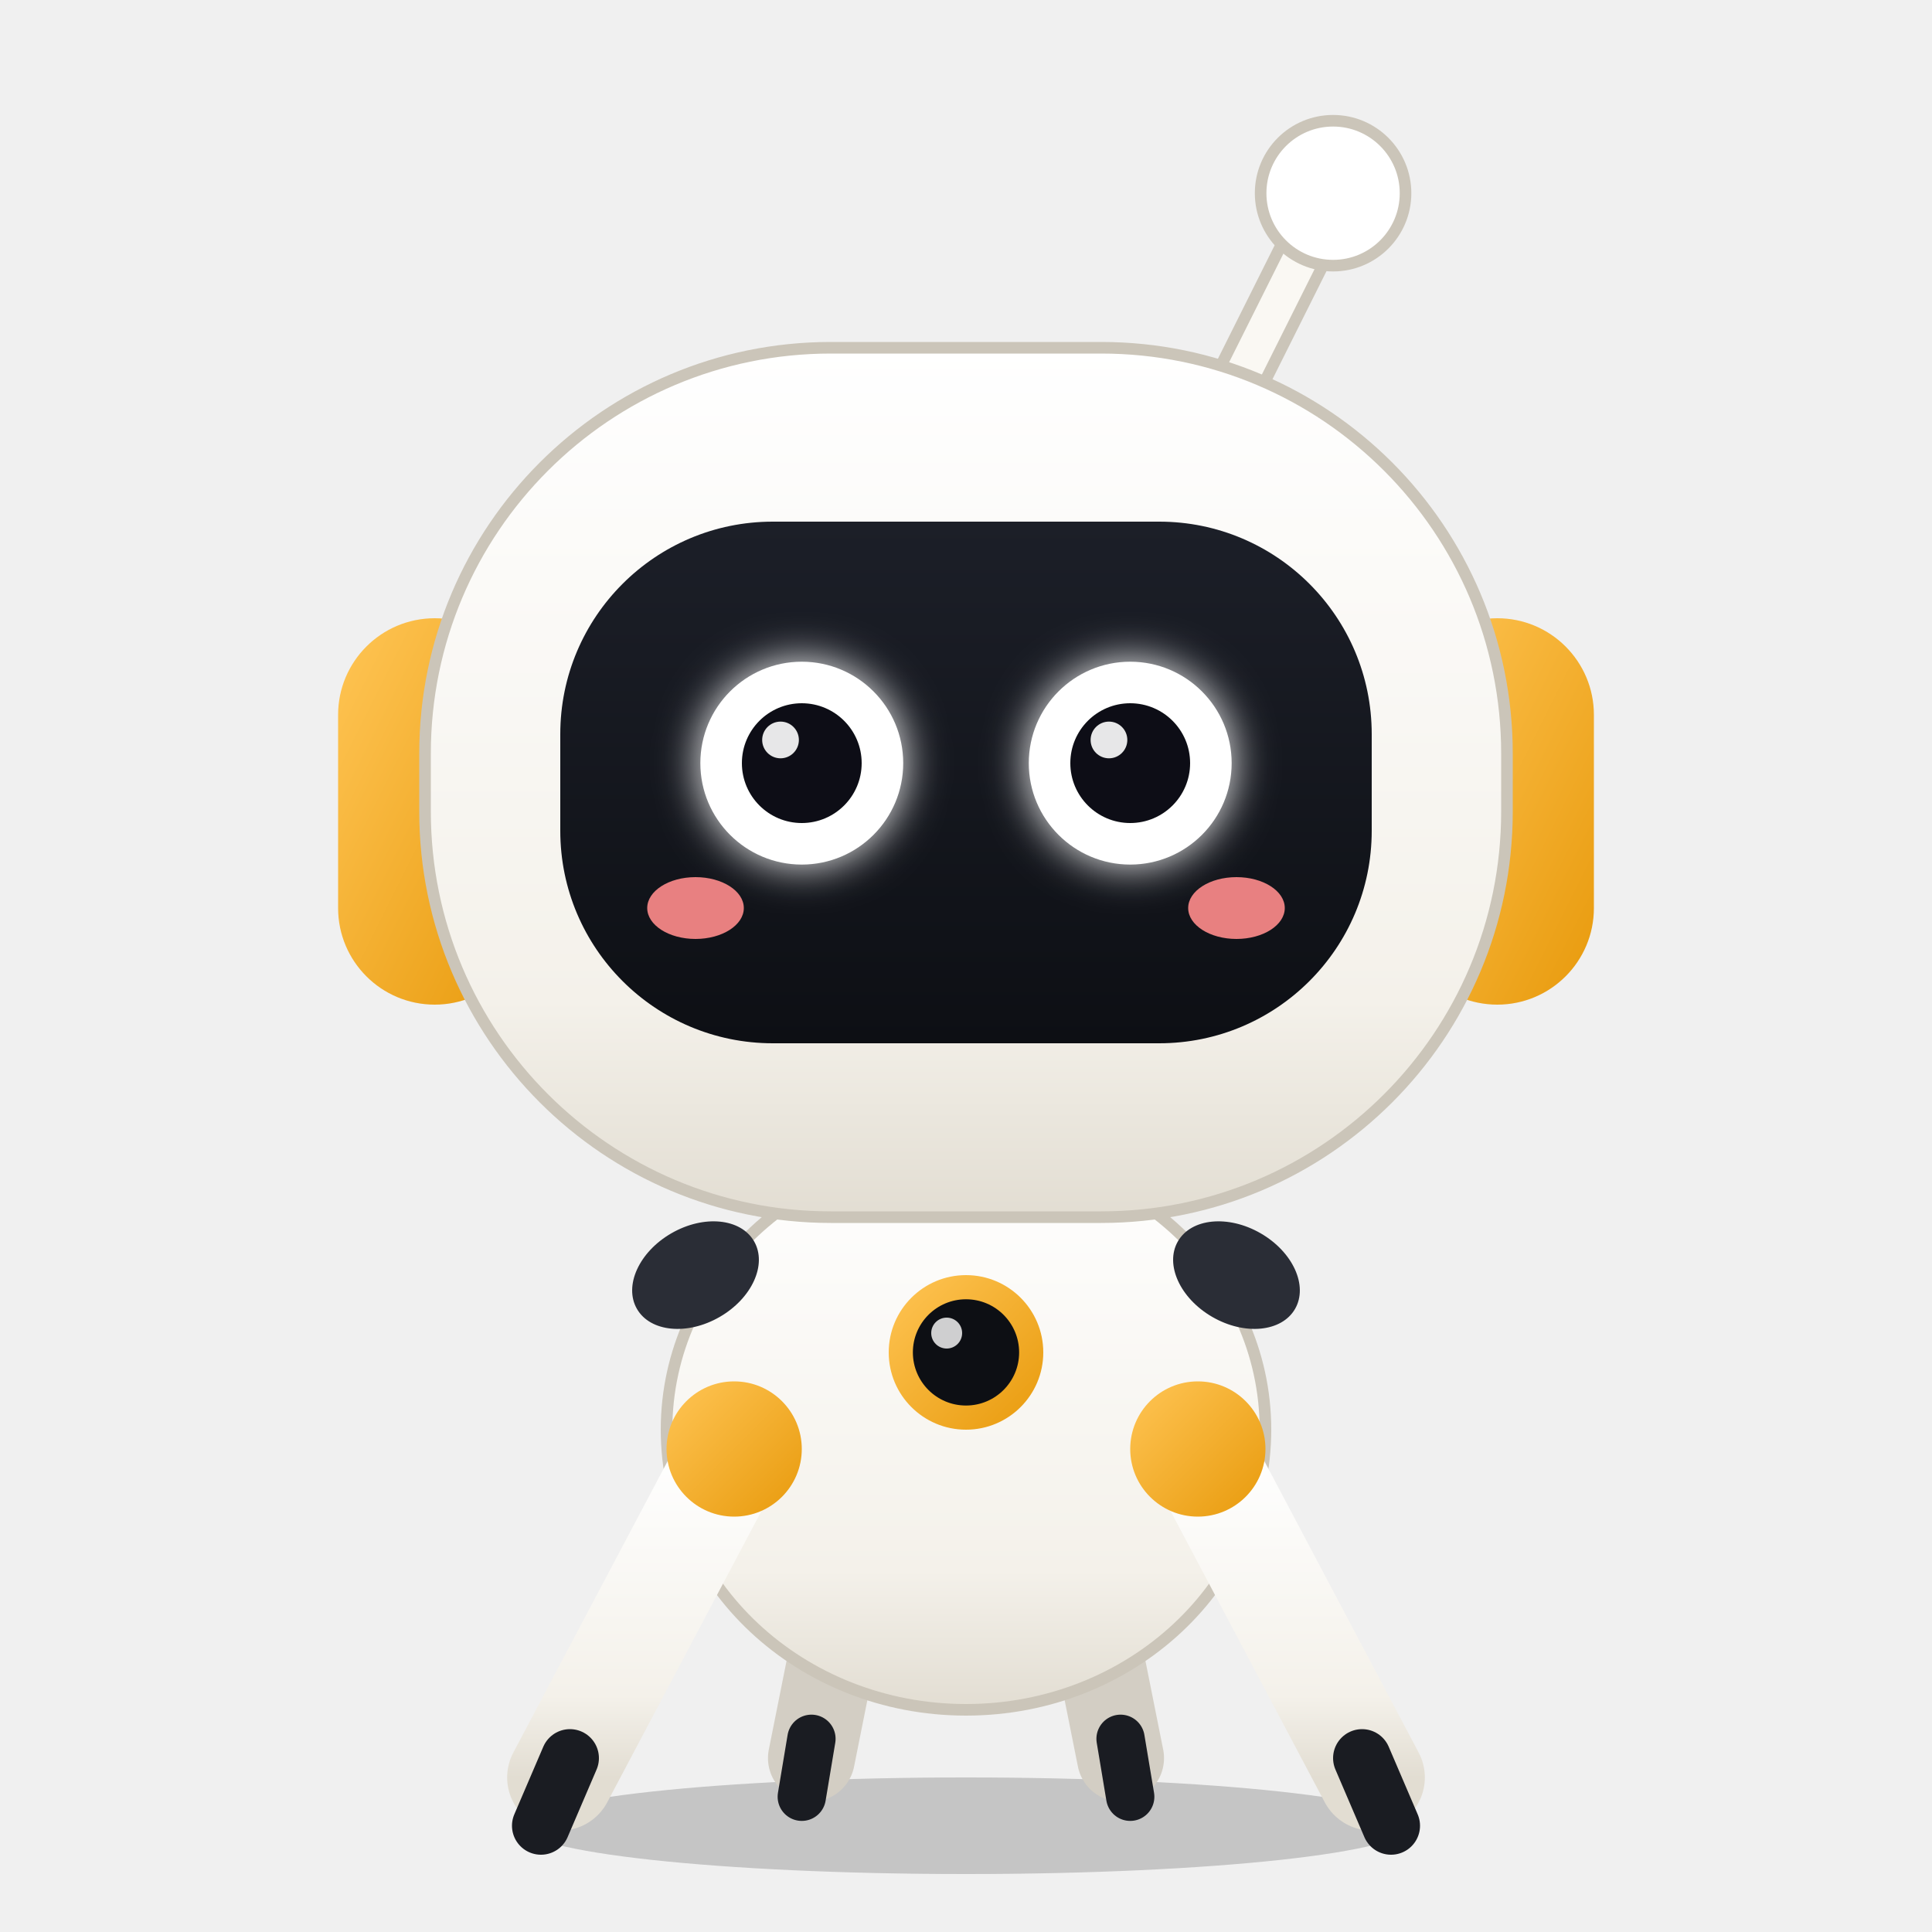
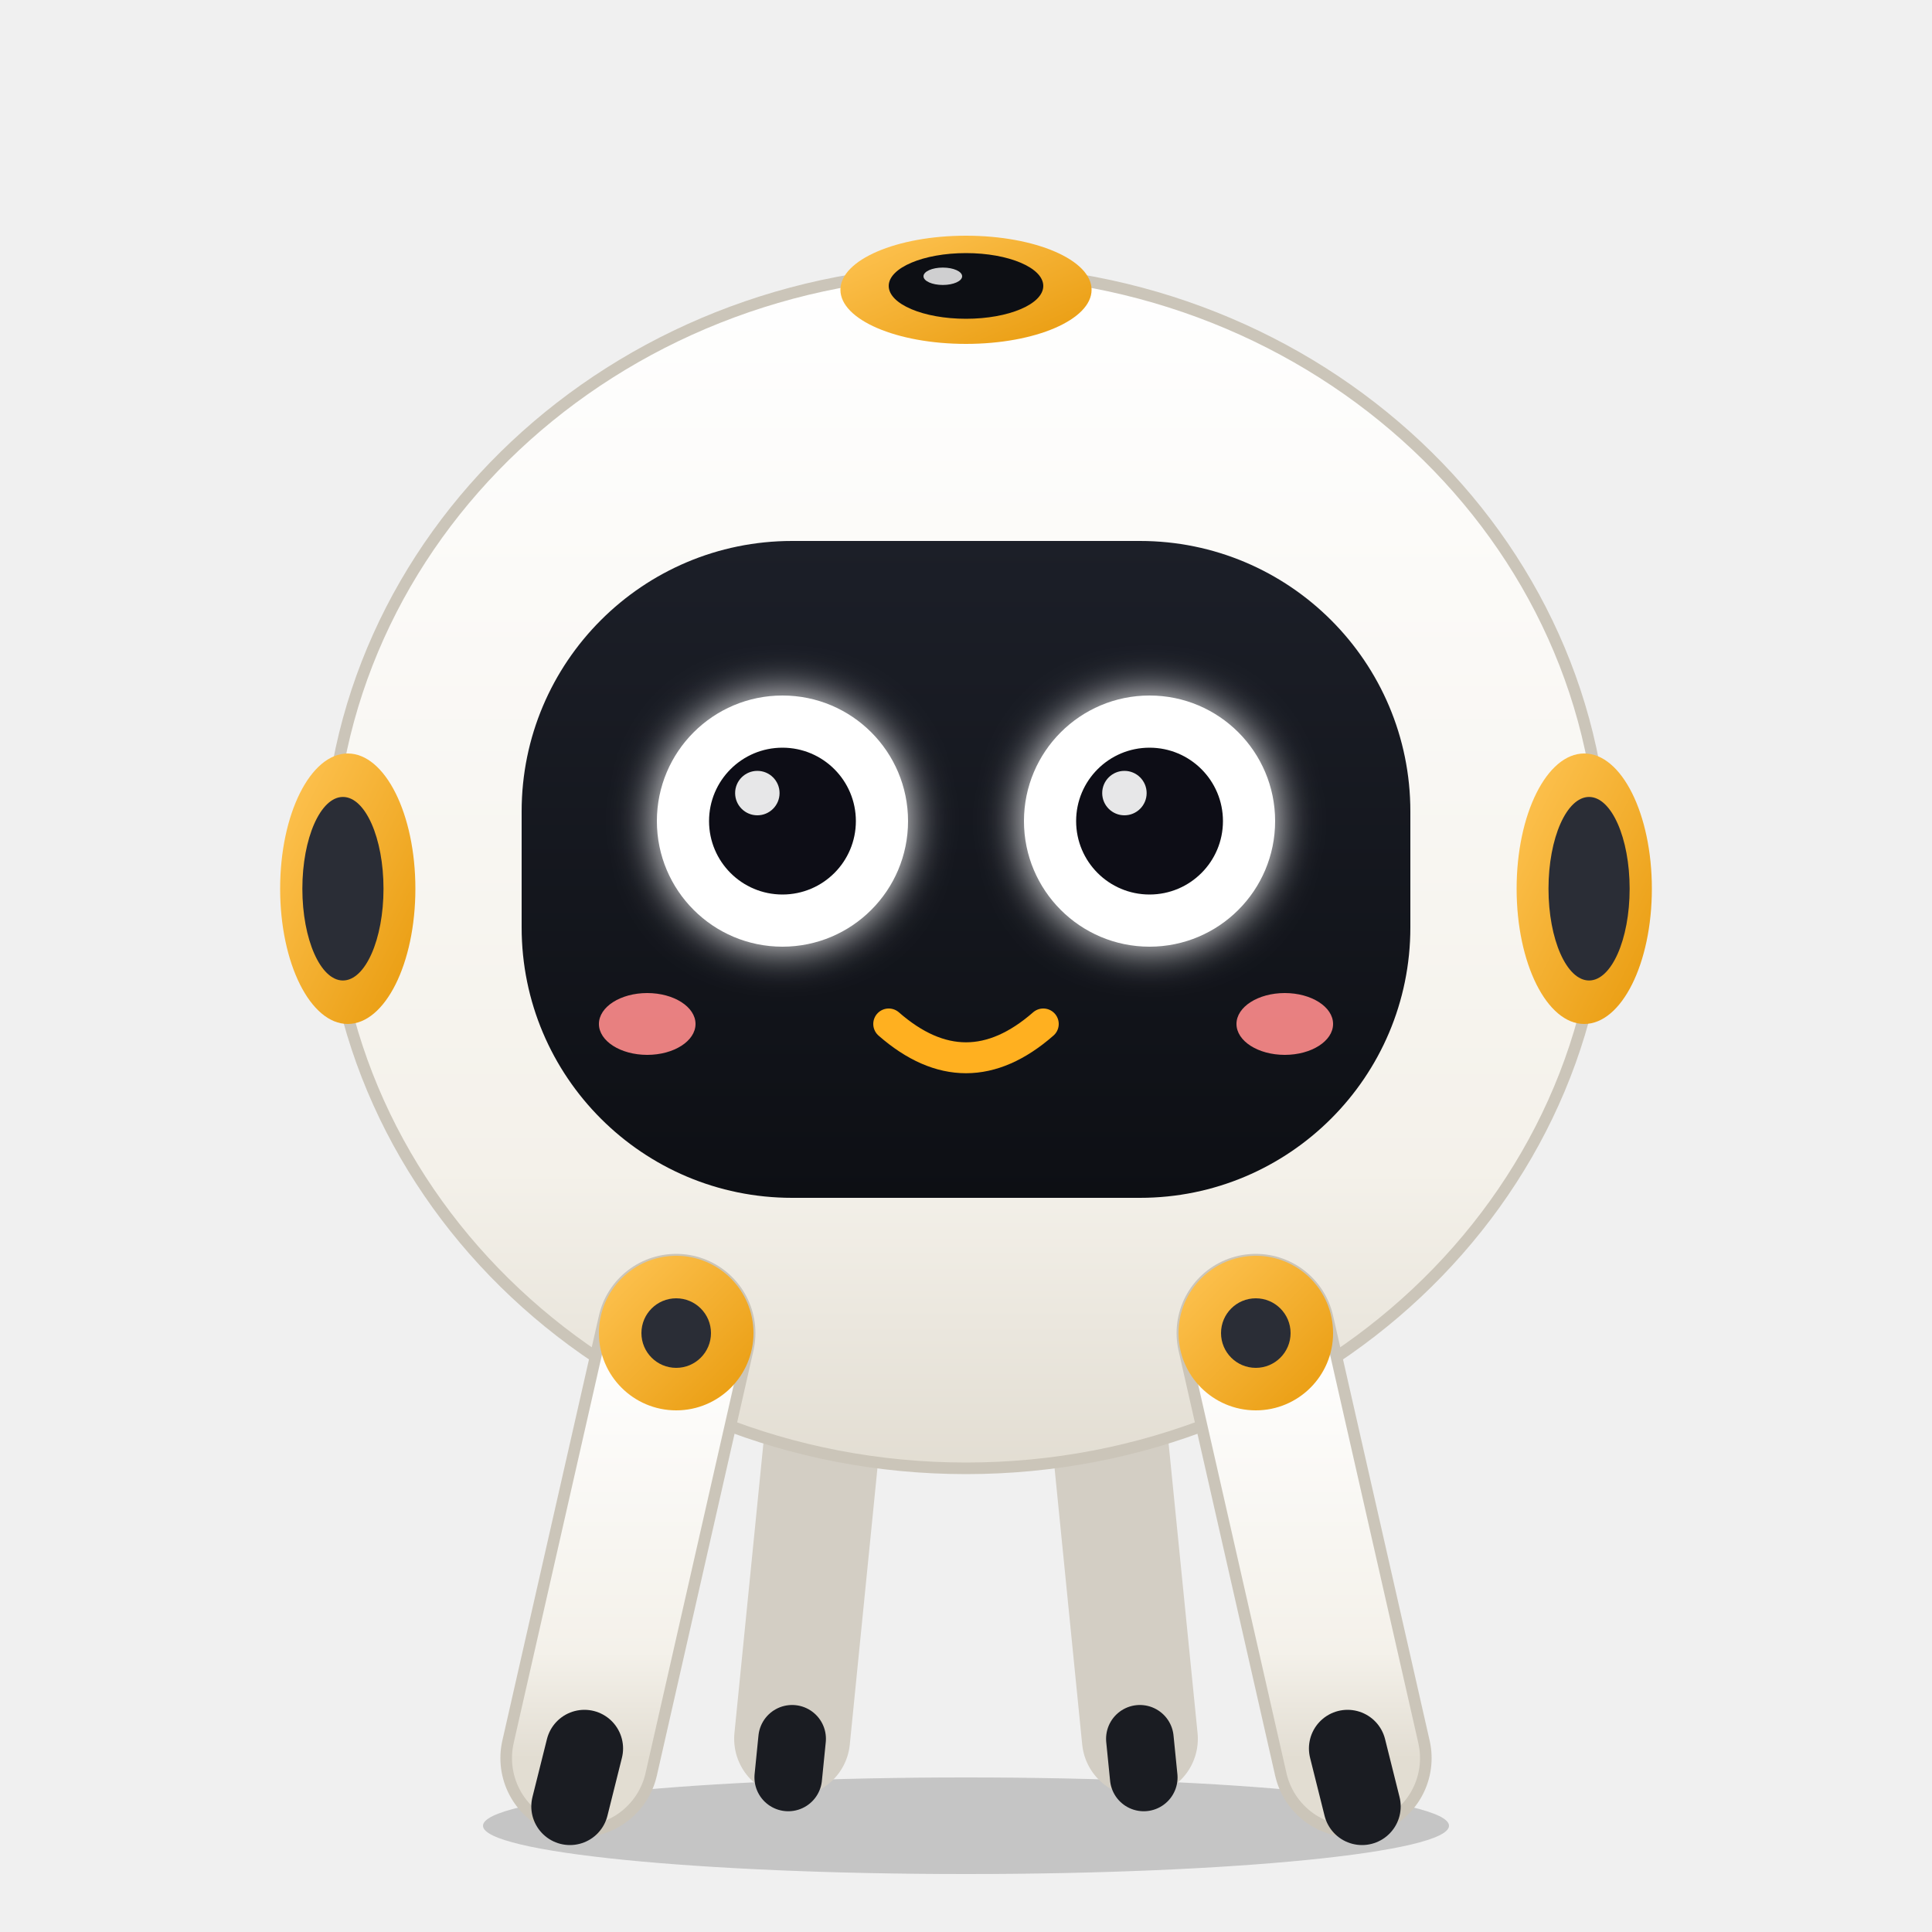
<svg xmlns="http://www.w3.org/2000/svg" viewBox="0 0 200 200" role="img" aria-label="PiCrawler">
  <defs>
    <linearGradient id="shell" x1="0" y1="0" x2="0" y2="1">
      <stop offset="0" stop-color="#FFFFFF" />
      <stop offset="0.75" stop-color="#F4F1EA" />
      <stop offset="1" stop-color="#E2DDD2" />
    </linearGradient>
    <linearGradient id="ear" x1="0" y1="0" x2="1" y2="1">
      <stop offset="0" stop-color="#FFC555" />
      <stop offset="1" stop-color="#E89A0C" />
    </linearGradient>
    <linearGradient id="visor" x1="0" y1="0" x2="0" y2="1">
      <stop offset="0" stop-color="#1C1F28" />
      <stop offset="1" stop-color="#0D0F14" />
    </linearGradient>
    <filter id="glow" x="-50%" y="-50%" width="200%" height="200%">
      <feGaussianBlur stdDeviation="2.2" result="blur" />
      <feMerge>
        <feMergeNode in="blur" />
        <feMergeNode in="SourceGraphic" />
      </feMerge>
    </filter>
  </defs>
-   <ellipse cx="100" cy="189" rx="46" ry="5" fill="#000" opacity="0.18" />
+   <ellipse cx="100" cy="189" rx="50" ry="5" fill="#000" opacity="0.18" />
  <g stroke-linecap="round">
-     <path d="M90 152 L84 182" stroke="#D3CEC4" stroke-width="9" />
-     <path d="M110 152 L116 182" stroke="#D3CEC4" stroke-width="9" />
-     <path d="M84 180 L83 186" stroke="#1A1C22" stroke-width="5" />
-     <path d="M116 180 L117 186" stroke="#1A1C22" stroke-width="5" />
+     <path d="M86 140 L82 180" stroke="#D3CEC4" stroke-width="12" />
+     <path d="M114 140 L118 180" stroke="#D3CEC4" stroke-width="12" />
+     <path d="M82 180 L81.6 184" stroke="#1A1C22" stroke-width="7" />
+     <path d="M118 180 L118.4 184" stroke="#1A1C22" stroke-width="7" />
  </g>
-   <ellipse cx="100" cy="148" rx="31" ry="29" fill="url(#shell)" stroke="#CBC5B9" stroke-width="1.2" />
-   <ellipse cx="72" cy="132" rx="7" ry="5" fill="#2A2D36" transform="rotate(-30 72 132)" />
-   <ellipse cx="128" cy="132" rx="7" ry="5" fill="#2A2D36" transform="rotate(30 128 132)" />
-   <circle cx="100" cy="140" r="8" fill="url(#ear)" />
-   <circle cx="100" cy="140" r="5.5" fill="#0D0F14" />
-   <circle cx="98" cy="138" r="1.6" fill="#FFFFFF" opacity="0.8" />
+   <ellipse cx="100" cy="90" rx="66" ry="62" fill="url(#shell)" stroke="#CBC5B9" stroke-width="1.2" />
  <g stroke-linecap="round">
-     <path d="M76 150 L58 184" stroke="url(#shell)" stroke-width="11" />
-     <path d="M124 150 L142 184" stroke="url(#shell)" stroke-width="11" />
-     <path d="M59 182 L56 189" stroke="#1A1C22" stroke-width="6" />
-     <path d="M141 182 L144 189" stroke="#1A1C22" stroke-width="6" />
+     <path d="M70 138 L60 182" stroke="#CBC5B9" stroke-width="16.4" />
+     <path d="M130 138 L140 182" stroke="#CBC5B9" stroke-width="16.4" />
+     <path d="M70 138 L60 182" stroke="url(#shell)" stroke-width="14" />
+     <path d="M130 138 L140 182" stroke="url(#shell)" stroke-width="14" />
+     <path d="M60.5 181 L59 187" stroke="#1A1C22" stroke-width="8" />
+     <path d="M139.5 181 L141 187" stroke="#1A1C22" stroke-width="8" />
  </g>
-   <circle cx="76" cy="150" r="7" fill="url(#ear)" />
-   <circle cx="124" cy="150" r="7" fill="url(#ear)" />
-   <path d="M126 44 L136 24" stroke="#CBC5B9" stroke-width="6" stroke-linecap="round" />
-   <path d="M126 44 L136 24" stroke="#FAF8F3" stroke-width="3.6" stroke-linecap="round" />
-   <circle cx="138" cy="20" r="7.5" fill="#FFFFFF" stroke="#CBC5B9" stroke-width="1.2" />
-   <rect x="35" y="64" width="20" height="40" rx="10" fill="url(#ear)" />
-   <rect x="145" y="64" width="20" height="40" rx="10" fill="url(#ear)" />
-   <rect x="44" y="36" width="112" height="90" rx="42" fill="url(#shell)" stroke="#CBC5B9" stroke-width="1.2" />
-   <rect x="58" y="54" width="84" height="54" rx="22" fill="url(#visor)" />
+   <circle cx="70" cy="138" r="8" fill="url(#ear)" />
+   <circle cx="130" cy="138" r="8" fill="url(#ear)" />
+   <circle cx="70" cy="138" r="3.6" fill="#2A2D36" />
+   <circle cx="130" cy="138" r="3.6" fill="#2A2D36" />
+   <ellipse cx="36" cy="92" rx="7" ry="14" fill="url(#ear)" />
+   <ellipse cx="164" cy="92" rx="7" ry="14" fill="url(#ear)" />
+   <ellipse cx="35.5" cy="92" rx="4.2" ry="9.5" fill="#2A2D36" />
+   <ellipse cx="164.5" cy="92" rx="4.2" ry="9.5" fill="#2A2D36" />
+   <ellipse cx="100" cy="30" rx="13" ry="5.6" fill="url(#ear)" />
+   <ellipse cx="100" cy="29.6" rx="8" ry="3.4" fill="#0D0F14" />
+   <ellipse cx="97.6" cy="28.6" rx="2" ry="0.9" fill="#FFFFFF" opacity="0.8" />
+   <rect x="54" y="56" width="92" height="68" rx="28" fill="url(#visor)" />
  <g filter="url(#glow)">
-     <circle cx="83" cy="79" r="10.5" fill="#FFFFFF" />
-     <circle cx="117" cy="79" r="10.5" fill="#FFFFFF" />
-     <circle cx="83" cy="79" r="6.2" fill="#0D0F14" />
-     <circle cx="117" cy="79" r="6.2" fill="#0D0F14" />
-     <circle cx="80.8" cy="76.6" r="1.9" fill="#FFFFFF" opacity="0.9" />
-     <circle cx="114.8" cy="76.6" r="1.9" fill="#FFFFFF" opacity="0.9" />
+     <circle cx="81" cy="85" r="13" fill="#FFFFFF" />
+     <circle cx="119" cy="85" r="13" fill="#FFFFFF" />
+     <circle cx="81" cy="85" r="7.6" fill="#0D0F14" />
+     <circle cx="119" cy="85" r="7.6" fill="#0D0F14" />
+     <circle cx="78.4" cy="82.1" r="2.3" fill="#FFFFFF" opacity="0.9" />
+     <circle cx="116.4" cy="82.1" r="2.3" fill="#FFFFFF" opacity="0.9" />
  </g>
-   <ellipse cx="72" cy="94" rx="5" ry="3.2" fill="#FF8C8C" opacity="0.9" />
-   <ellipse cx="128" cy="94" rx="5" ry="3.2" fill="#FF8C8C" opacity="0.9" />
+   <path d="M92 106 Q100 113 108 106" fill="none" stroke="#FFB020" stroke-width="3.2" stroke-linecap="round" />
+   <ellipse cx="67" cy="106" rx="5" ry="3.2" fill="#FF8C8C" opacity="0.9" />
+   <ellipse cx="133" cy="106" rx="5" ry="3.2" fill="#FF8C8C" opacity="0.9" />
</svg>
